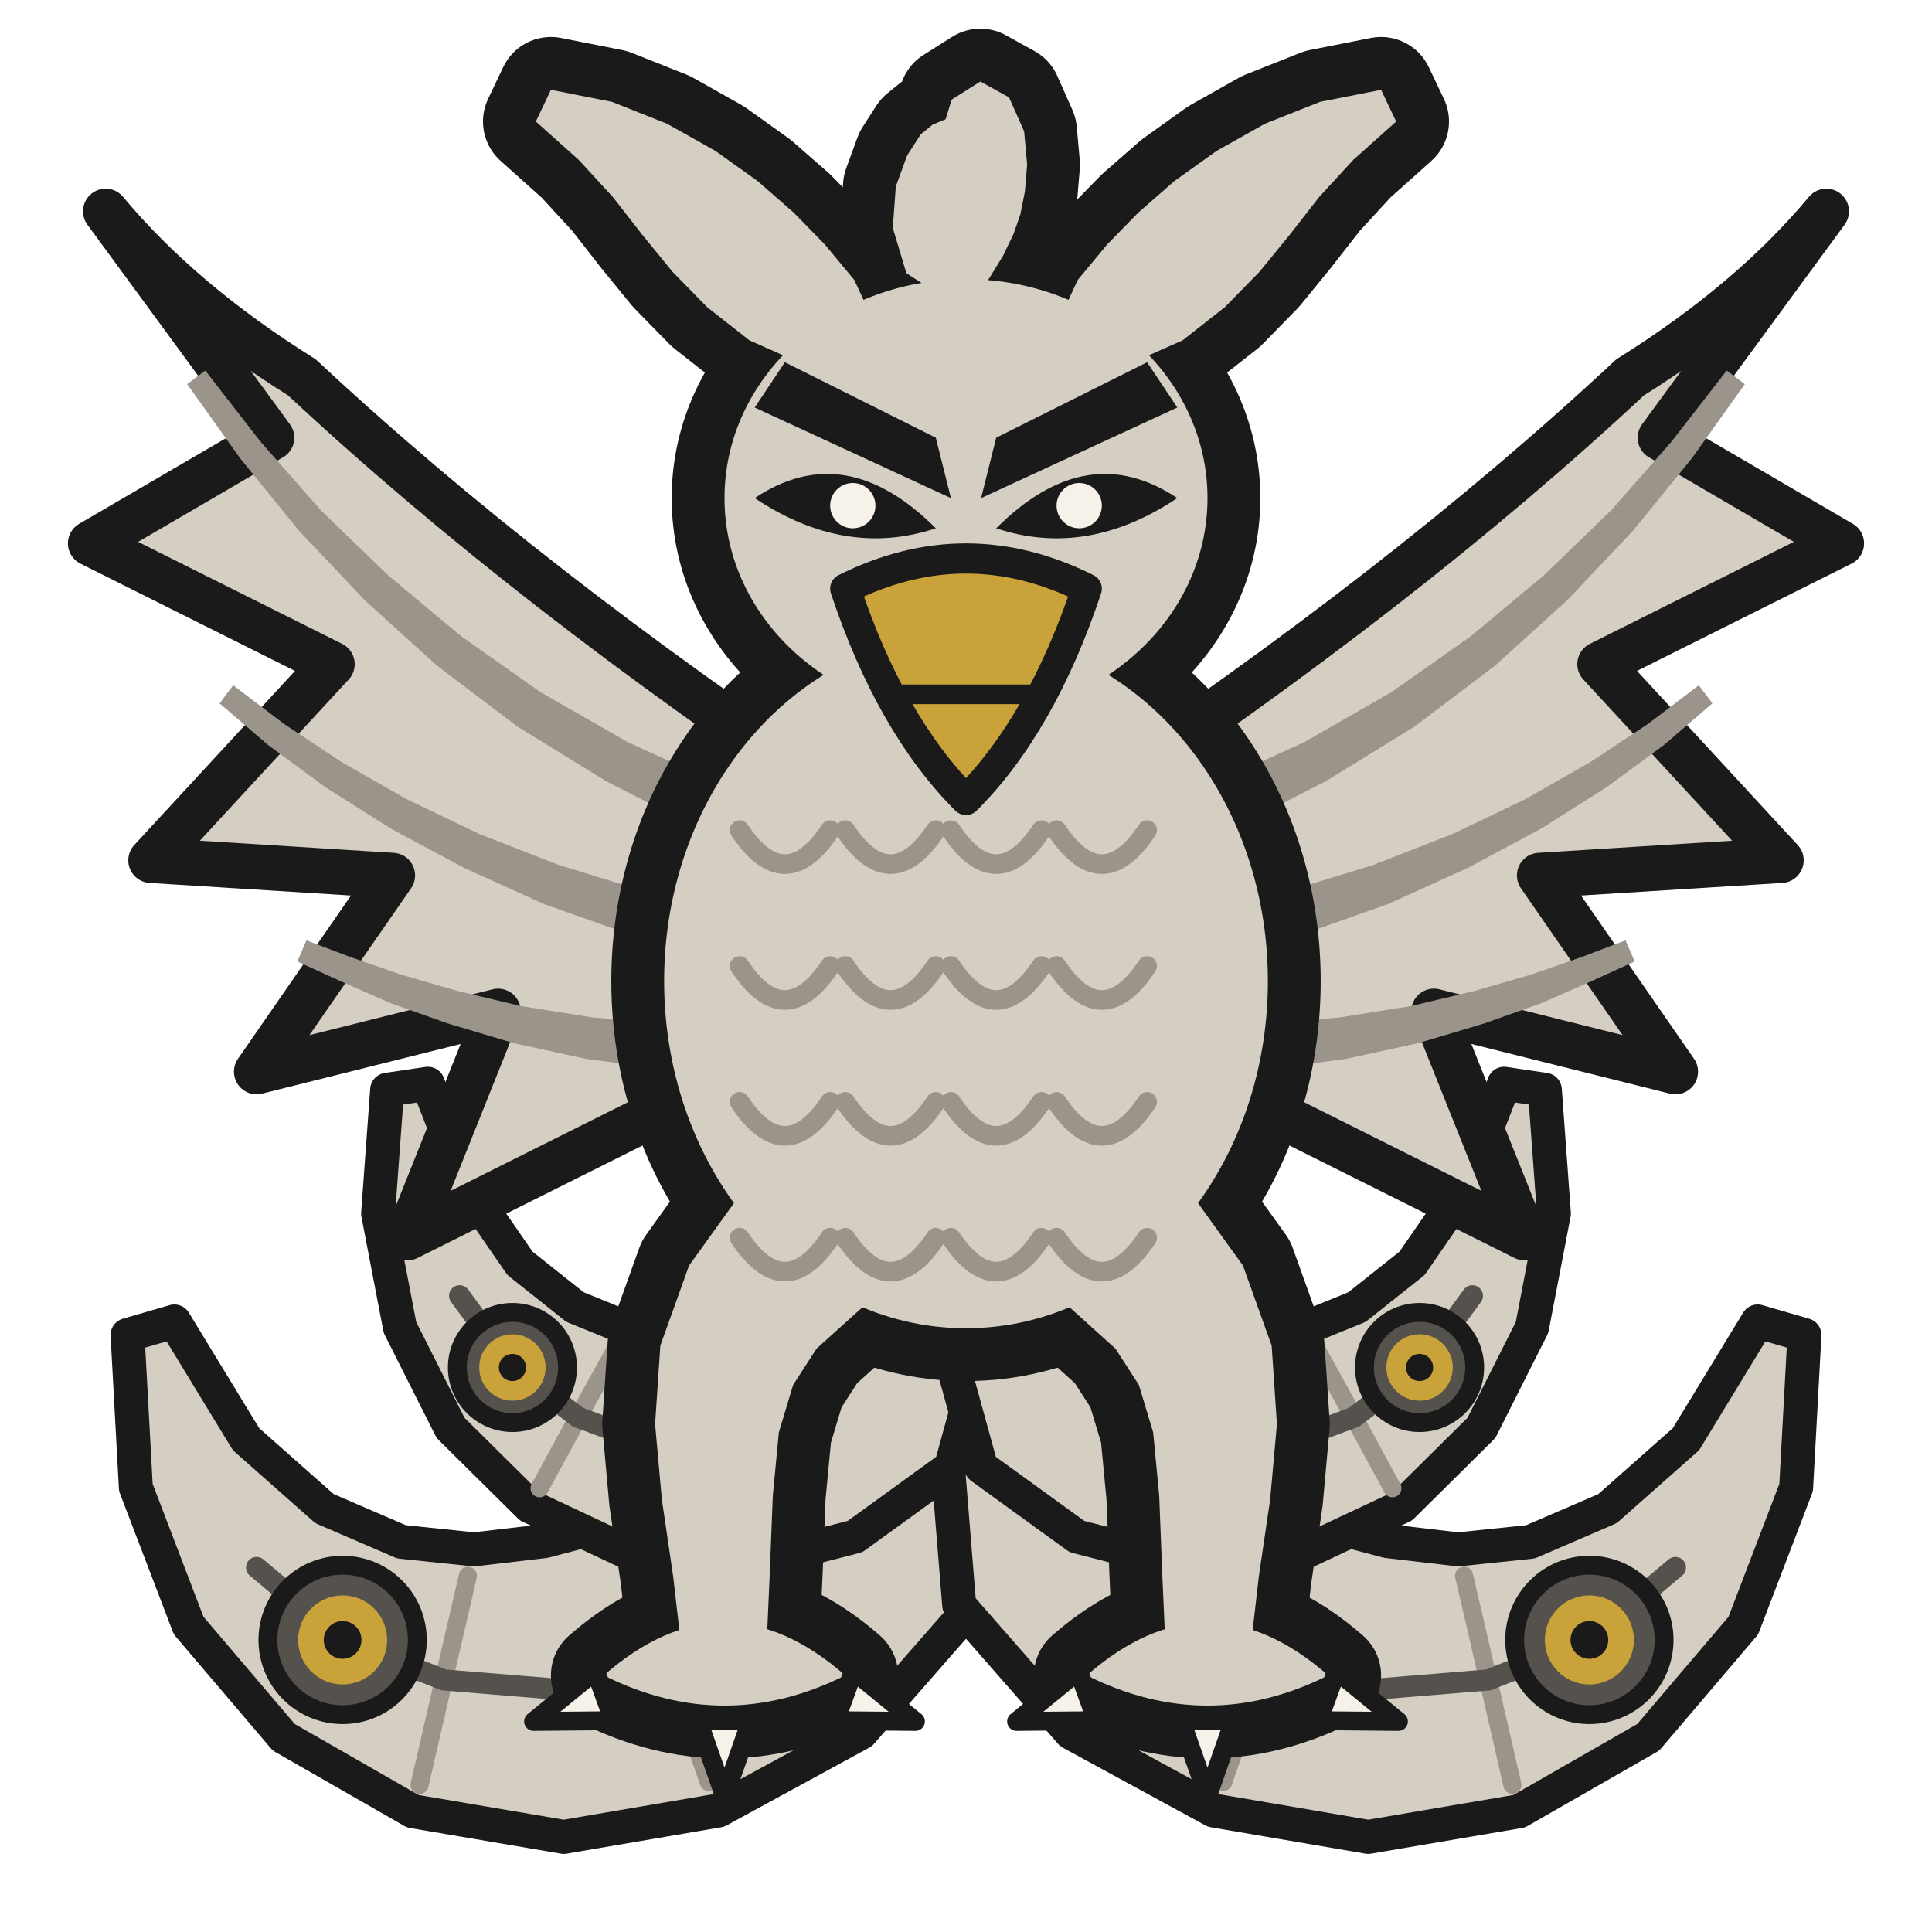
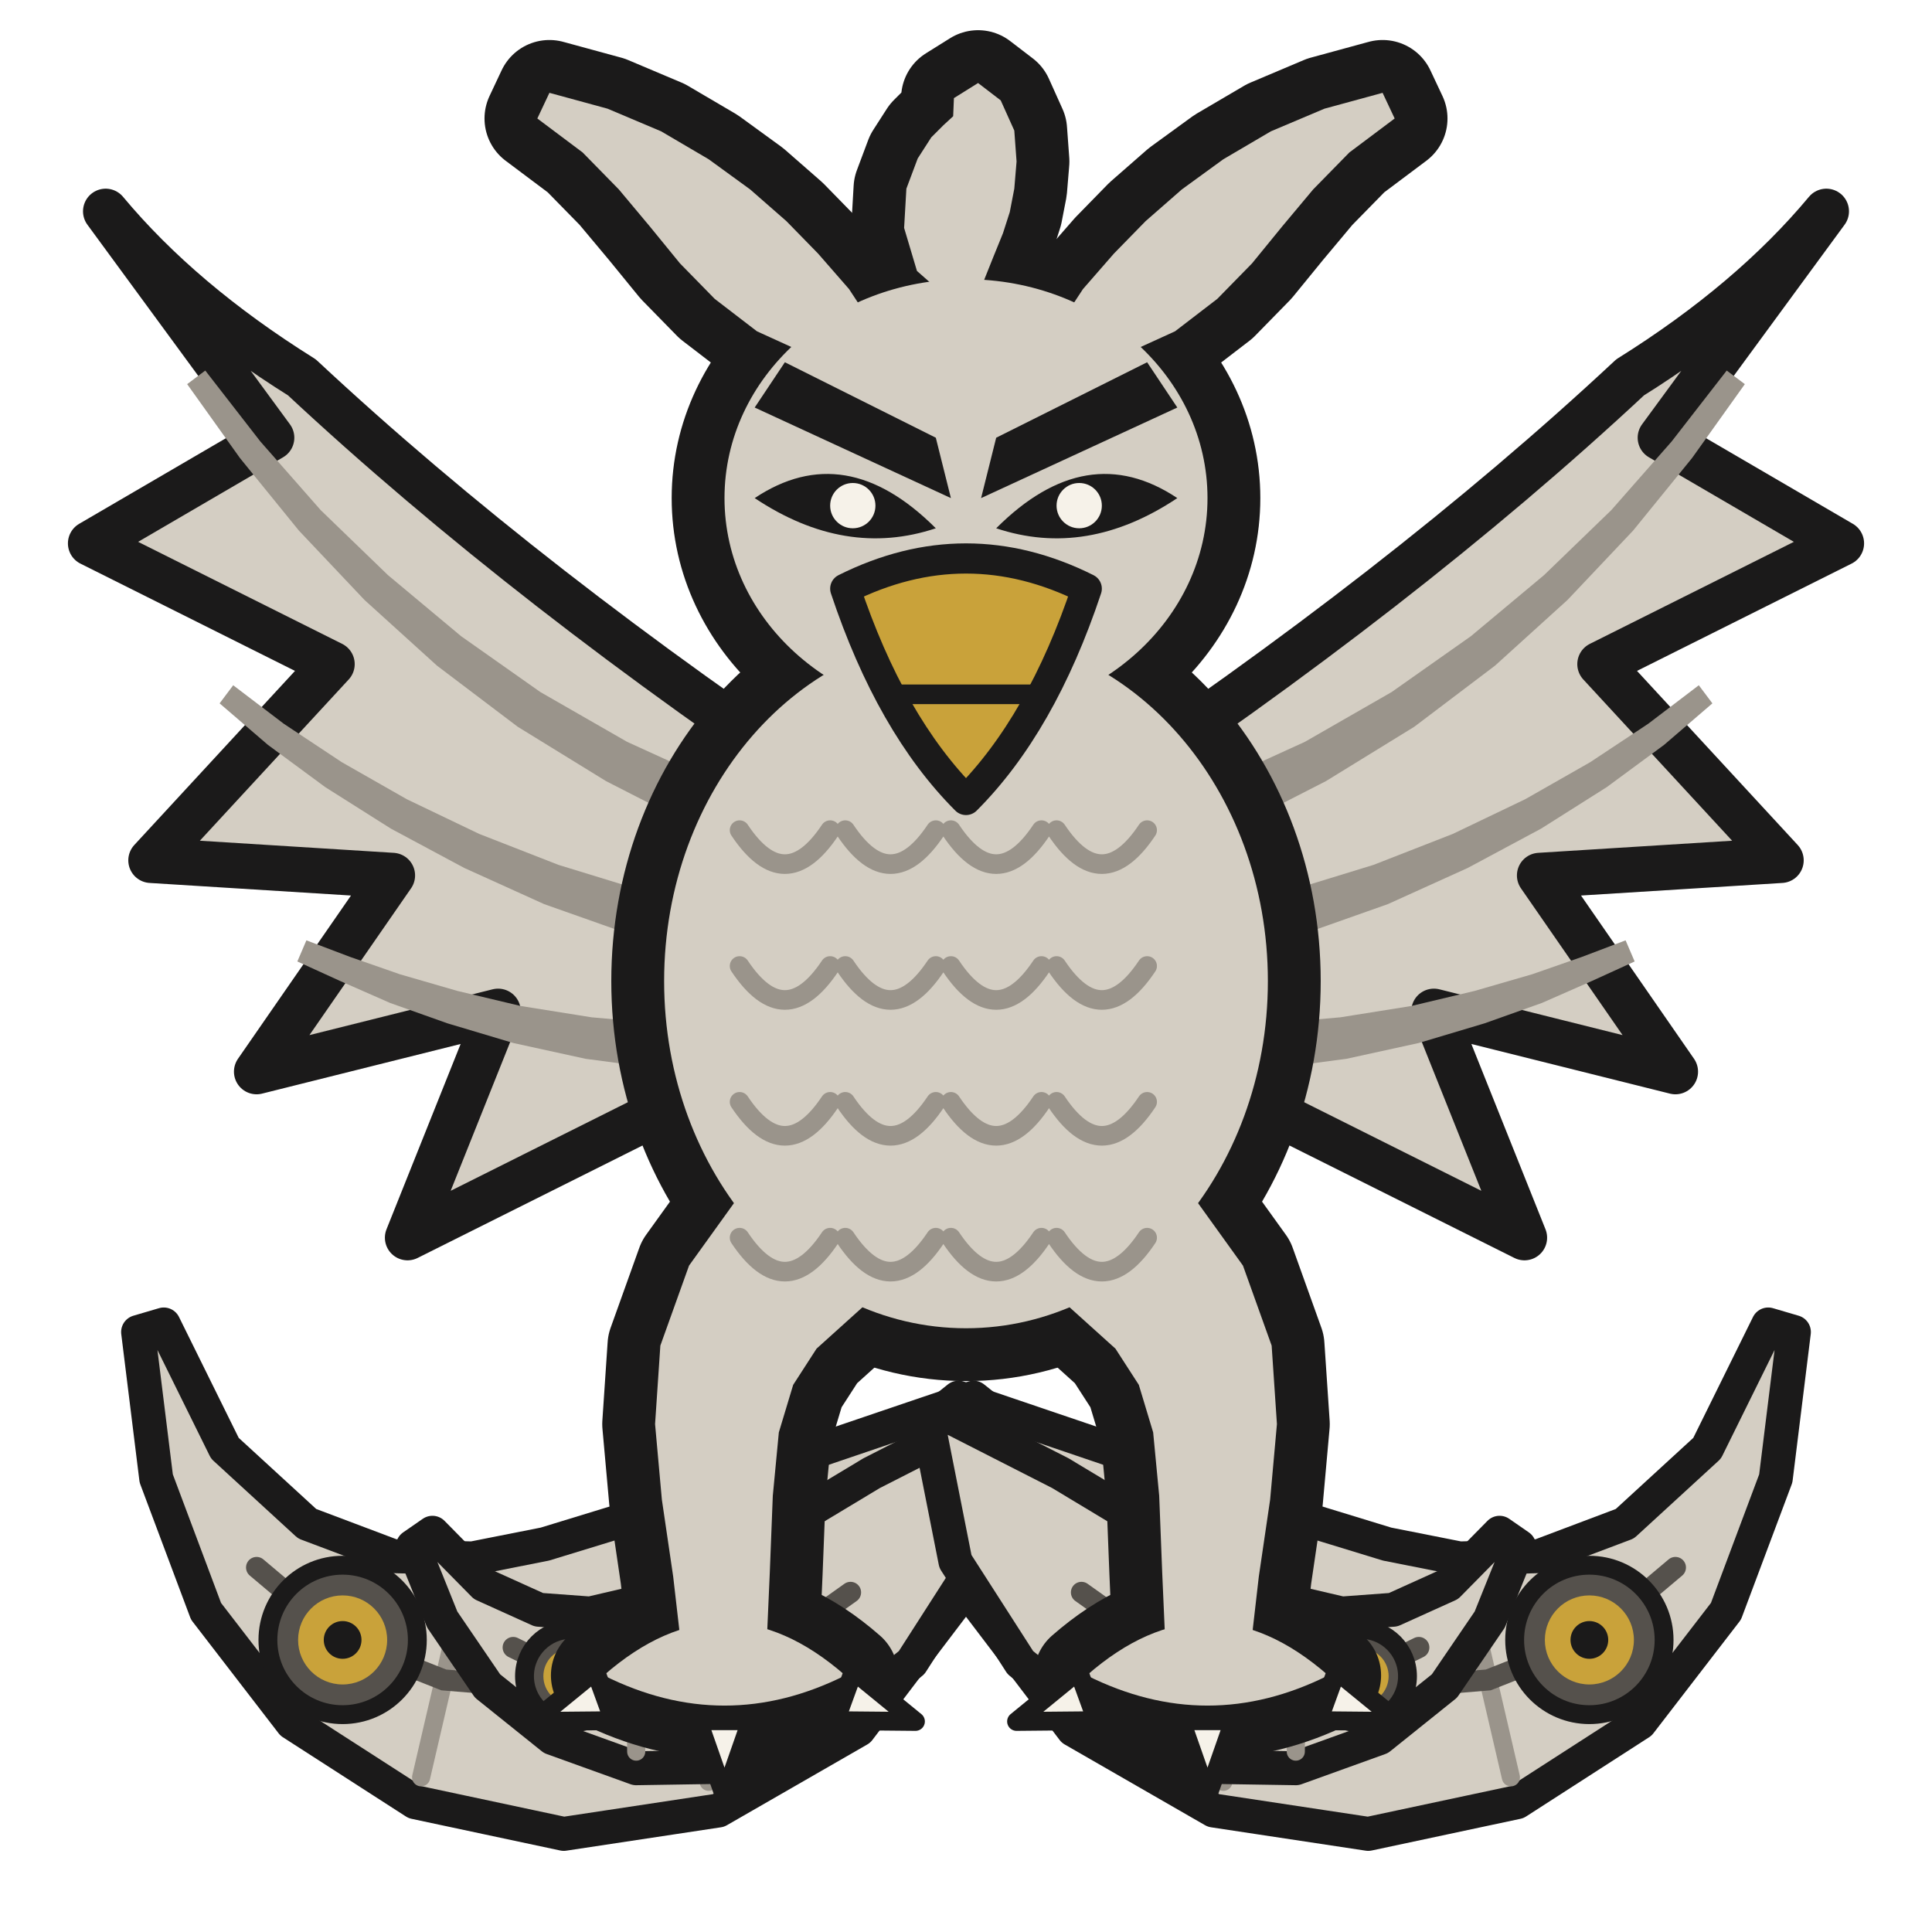
<svg xmlns="http://www.w3.org/2000/svg" viewBox="0 0 256 256">
  <style>.i{fill:#1b1a1a}.p{fill:#f6f2e9}.l{fill:#d4cec3}.m{fill:#9a948b}.d{fill:#55514c}.v{fill:#c8352b}.g{fill:#c9a23a}.s{stroke:#1b1a1a;stroke-linejoin:round;stroke-linecap:round}.n{fill:none}</style>
-   <path class="s l" stroke-width="4.5" d="M129 185.2L106.3 191L93 197.3L82 201.6L72.2 204.2L62.8 205.3L53.2 204.3L43 199.9L32.6 190.7L23.1 175.1L16.9 176.9L18 197.1L25 215.4L37.6 230.2L54.7 240L74.7 243.4L95.2 239.9L114.1 229.6L128.9 212.7L131 186.8Z" />
-   <path class="n" stroke="#9a948b" stroke-width="2.4" stroke-linecap="round" d="M88.6 220.7L83.3 205.4M88.6 220.7L93.9 236.1M58.8 222.6L62 208.8M58.8 222.6L55.6 236.5" />
+   <path class="s l" stroke-width="4.5" d="M129 185.2L107.8 192.4L93.3 197.7L82 201.6L72.2 204.6L62.6 206.5L52.1 206.2L40.7 201.9L29.8 191.9L21.7 175.5L18.3 176.5L20.7 195.9L27.3 213.5L38.7 228.3L55 238.8L74.7 243L95.2 239.9L113.8 229.2L127.4 211.3L131 186.8Z" />
+   <path class="n" stroke="#9a948b" stroke-width="2.4" stroke-linecap="round" d="M88.6 220.7L83.3 205.4M88.6 220.7L93.9 236.1M58.8 222.6L61.8 209.7M58.8 222.6L55.8 235.5" />
  <path class="n" stroke="#55514c" stroke-width="2.8" stroke-linecap="round" d="M103.6 213.4L88.6 220.7L73.4 223.8L58.8 222.6L45.4 217.3L34 207.7" />
  <circle class="s d" stroke-width="2.5" cx="45.4" cy="217.3" r="9.9" />
  <circle class="g" cx="45.4" cy="217.3" r="5.9" />
  <circle class="i" cx="45.4" cy="217.3" r="2.5" />
-   <path class="s l" stroke-width="4.5" d="M125 186.8L127.1 212.7L141.9 229.6L160.8 239.9L181.3 243.4L201.3 240L218.4 230.2L231 215.4L238 197.1L239.1 176.9L232.9 175.1L223.4 190.7L213 199.9L202.8 204.3L193.2 205.3L183.8 204.2L174 201.6L163 197.3L149.7 191L127 185.2Z" />
-   <path class="n" stroke="#9a948b" stroke-width="2.4" stroke-linecap="round" d="M167.4 220.7L162.1 236.1M167.4 220.7L172.7 205.4M197.2 222.6L200.4 236.5M197.2 222.6L194 208.8" />
+   <path class="s l" stroke-width="4.5" d="M125 186.8L128.6 211.3L142.2 229.2L160.8 239.9L181.3 243L201 238.8L217.3 228.3L228.7 213.5L235.3 195.9L237.7 176.5L234.3 175.5L226.2 191.9L215.3 201.9L203.9 206.2L193.4 206.5L183.8 204.6L174 201.6L162.7 197.7L148.2 192.4L127 185.2Z" />
+   <path class="n" stroke="#9a948b" stroke-width="2.4" stroke-linecap="round" d="M167.4 220.7L162.1 236.1M167.4 220.7L172.7 205.4M197.2 222.6L200.2 235.5M197.2 222.6L194.2 209.7" />
  <path class="n" stroke="#55514c" stroke-width="2.8" stroke-linecap="round" d="M152.4 213.4L167.4 220.7L182.6 223.8L197.2 222.6L210.6 217.3L222 207.7" />
  <circle class="s d" stroke-width="2.5" cx="210.6" cy="217.3" r="9.9" />
  <circle class="g" cx="210.6" cy="217.3" r="5.9" />
  <circle class="i" cx="210.6" cy="217.3" r="2.5" />
-   <path class="s l" stroke-width="4.5" d="M129.2 175L113.1 174.5L103.8 176.1L96.3 176.9L89.6 177L83.1 176L76.2 173.2L68.9 167.4L62.2 157.7L56.7 143.6L51.3 144.4L50.1 160.8L53 175.9L59.7 189.2L70.2 199.6L83.6 205.9L98.5 207.4L113.3 203.6L126 194.4L130.8 177Z" />
-   <path class="n" stroke="#9a948b" stroke-width="2.4" stroke-linecap="round" d="M97.4 192.1L96.5 180M97.4 192.1L98.3 204.3M76.6 187.8L81.8 178.4M76.6 187.8L71.5 197.2" />
-   <path class="n" stroke="#55514c" stroke-width="2.8" stroke-linecap="round" d="M108.5 189.8L97.4 192.1L86.6 191.5L76.6 187.8L67.9 181.2L60.9 171.7" />
-   <circle class="s d" stroke-width="2.5" cx="67.9" cy="181.2" r="7.3" />
-   <circle class="g" cx="67.9" cy="181.2" r="4.4" />
-   <circle class="i" cx="67.9" cy="181.2" r="1.8" />
-   <path class="s l" stroke-width="4.5" d="M125.2 177L130 194.4L142.7 203.6L157.5 207.4L172.4 205.9L185.8 199.6L196.3 189.2L203 175.9L205.9 160.8L204.7 144.4L199.3 143.6L193.8 157.7L187.1 167.4L179.8 173.2L172.9 176L166.4 177L159.7 176.9L152.2 176.1L142.9 174.5L126.8 175Z" />
-   <path class="n" stroke="#9a948b" stroke-width="2.4" stroke-linecap="round" d="M158.6 192.1L157.7 204.3M158.6 192.1L159.5 180M179.4 187.8L184.5 197.2M179.4 187.8L174.2 178.4" />
-   <path class="n" stroke="#55514c" stroke-width="2.8" stroke-linecap="round" d="M147.5 189.8L158.6 192.1L169.4 191.5L179.4 187.8L188.1 181.2L195.1 171.7" />
-   <circle class="s d" stroke-width="2.5" cx="188.1" cy="181.2" r="7.3" />
-   <circle class="g" cx="188.1" cy="181.2" r="4.4" />
-   <circle class="i" cx="188.1" cy="181.2" r="1.8" />
+   <path class="s l" stroke-width="4.5" d="M131 187.3L115.5 195.2L104.7 201.7L96.4 206.4L89.9 209.9L84.2 212.4L78.2 213.8L71.4 213.3L64.1 210L57.3 203.1L54.7 204.9L58.6 214.6L64.6 223.4L73.2 230.3L84.3 234.3L96.9 234.1L109.5 229.4L120.8 220.3L129.4 206.9L133 188.7Z" />
+   <path class="n" stroke="#9a948b" stroke-width="2.4" stroke-linecap="round" d="M103 217.9L97.7 208.7M103 217.9L108.2 227.1M84.2 223.3L84.2 214.6M84.2 223.3L84.3 232.1" />
+   <path class="n" stroke="#55514c" stroke-width="2.8" stroke-linecap="round" d="M112.7 211L103 217.9L93.4 222L84.2 223.3L75.7 222.1L68 218.3" />
+   <circle class="s d" stroke-width="2.5" cx="75.7" cy="222.1" r="6.2" />
+   <circle class="g" cx="75.7" cy="222.1" r="3.7" />
+   <circle class="i" cx="75.7" cy="222.1" r="1.6" />
+   <path class="s l" stroke-width="4.5" d="M123 188.7L126.6 206.9L135.2 220.3L146.5 229.4L159.1 234.1L171.7 234.3L182.8 230.3L191.4 223.4L197.4 214.6L201.3 204.9L198.7 203.1L191.9 210L184.6 213.3L177.8 213.8L171.8 212.4L166.1 209.9L159.6 206.4L151.3 201.7L140.5 195.2L125 187.3Z" />
+   <path class="n" stroke="#9a948b" stroke-width="2.4" stroke-linecap="round" d="M153 217.9L147.8 227.1M153 217.9L158.3 208.7M171.8 223.3L171.7 232.1M171.8 223.3L171.8 214.6" />
+   <path class="n" stroke="#55514c" stroke-width="2.8" stroke-linecap="round" d="M143.3 211L153 217.9L162.6 222L171.8 223.3L180.3 222.1L188 218.3" />
+   <circle class="s d" stroke-width="2.5" cx="180.3" cy="222.1" r="6.2" />
+   <circle class="g" cx="180.3" cy="222.1" r="3.7" />
+   <circle class="i" cx="180.3" cy="222.1" r="1.6" />
  <path class="s l" stroke-width="6" d="M112 106Q70 78 40 50Q24 40 14 28L36 58L12 72L44 88L20 114L52 116L34 142L66 134L54 164L94 144L112 150Z" />
  <path class="s l" stroke-width="6" d="M144 106Q186 78 216 50Q232 40 242 28L220 58L244 72L212 88L236 114L204 116L222 142L190 134L202 164L162 144L144 150Z" />
  <path class="m" d="M109.2 108.7L95.6 104L83.1 98.3L71.6 91.7L61.1 84.3L51.4 76.2L42.5 67.6L34.5 58.5L27.2 49.1L24.8 50.9L31.8 60.7L39.6 70.3L48.3 79.5L57.9 88.2L68.6 96.3L80.3 103.5L93 110L106.8 115.3Z" />
  <path class="m" d="M149.2 115.3L163 110L175.7 103.5L187.4 96.3L198.1 88.2L207.7 79.5L216.4 70.3L224.2 60.7L231.2 50.9L228.8 49.1L221.5 58.5L213.5 67.6L204.6 76.2L194.9 84.3L184.4 91.7L172.9 98.3L160.4 104L146.8 108.7Z" />
  <path class="m" d="M110.5 122.5L97.5 120.8L85.4 118.1L74 114.6L63.5 110.5L53.9 105.9L45.3 101L37.6 95.9L30.9 90.8L29.1 93.2L35.5 98.7L43.1 104.3L51.8 109.8L61.5 115L72.1 119.8L83.7 123.9L96.3 127.2L109.5 129.5Z" />
  <path class="m" d="M146.5 129.5L159.7 127.2L172.3 123.9L183.9 119.8L194.5 115L204.2 109.8L212.9 104.3L220.5 98.7L226.9 93.2L225.1 90.8L218.4 95.9L210.7 101L202.1 105.9L192.5 110.5L182 114.6L170.6 118.1L158.5 120.8L145.5 122.5Z" />
  <path class="m" d="M111.8 134.5L99.6 135.6L88.6 135.7L78.4 134.8L69 133.3L60.6 131.3L53 129.1L46.4 126.8L40.6 124.6L39.4 127.4L45.1 130L51.7 132.9L59.3 135.6L68 138.2L77.6 140.3L88.2 141.7L99.8 142.1L112.2 141.5Z" />
  <path class="m" d="M143.8 141.5L156.2 142.1L167.8 141.7L178.4 140.3L188 138.2L196.7 135.6L204.3 132.9L210.9 130L216.6 127.4L215.4 124.6L209.6 126.8L203 129.1L195.4 131.3L187 133.3L177.6 134.8L167.4 135.7L156.4 135.6L144.2 134.5Z" />
  <g class="s i" stroke-width="14">
    <path d="M97.7 158.8L91.3 167.7L87.5 178.3L86.8 188.7L87.7 198.7L89.2 208.9L90.5 220.2L101.5 219.8L102 208.4L102.4 198.2L103.2 189.8L105.1 183.5L108.2 178.7L114.3 173.2Z" />
    <path d="M141.7 173.2L147.8 178.7L150.9 183.5L152.8 189.8L153.6 198.2L154 208.4L154.5 219.8L165.5 220.2L166.8 208.9L168.3 198.7L169.2 188.7L168.5 178.3L164.7 167.7L158.3 158.8Z" />
    <path d="M80 222Q96 208 112 222Q96 230 80 222Z" />
    <path d="M144 222Q160 208 176 222Q160 230 144 222Z" />
-     <path d="M116.7 44.7L113.2 37.1L109.3 32.4L105.2 28.2L100.4 24L94.8 20L88.4 16.4L81.1 13.5L73 11.9L71 16.1L76.7 21.2L81.2 26.1L85.1 31.1L89.1 36L93.7 40.7L99.3 45.1L106.3 48.2L115.3 47.3Z" />
-     <path d="M140.7 47.3L149.7 48.2L156.7 45.1L162.3 40.7L166.9 36L170.9 31.1L174.8 26.1L179.3 21.2L185 16.1L183 11.9L174.9 13.5L167.6 16.4L161.2 20L155.6 24L150.8 28.2L146.7 32.4L142.8 37.1L139.3 44.7Z" />
-     <path d="M129.4 39.6L132.9 33.9L134.3 31L135.2 28.4L135.8 25.4L136.1 21.8L135.7 17.4L133.7 12.9L129.9 10.8L126.1 13.2L125.3 15.8L123.6 16.5L122 17.8L120.2 20.6L118.7 24.7L118.3 30.2L120.1 36.2L126.6 40.4Z" />
+     <path d="M116.7 44.7L112.5 38.3L108.4 33.6L104.2 29.3L99.4 25.1L93.9 21.1L87.6 17.4L80.5 14.4L72.8 12.3L71.2 15.7L77.2 20.2L82 25.1L86.1 30L90.1 34.9L94.7 39.6L100.3 43.9L107.1 47L115.3 47.3Z" />
+     <path d="M140.7 47.3L148.9 47L155.7 43.9L161.3 39.6L165.9 34.9L169.9 30L174 25.1L178.8 20.2L184.8 15.7L183.2 12.3L175.5 14.4L168.4 17.4L162.1 21.1L156.6 25.1L151.8 29.3L147.6 33.6L143.5 38.3L139.3 44.7Z" />
+     <path d="M129.4 39.6L131.6 34.1L132.9 30.9L133.8 28.1L134.4 25L134.7 21.4L134.4 17.3L132.6 13.3L129.6 11L126.4 13L126.3 15.4L125 16.6L123.4 18.2L121.6 21L120.1 25L119.8 30.2L121.5 35.9L126.6 40.4Z" />
    <path d="M96 66A32 29 0 1 0 160 66A32 29 0 1 0 96 66Z" />
    <path d="M88 130A40 46 0 1 0 168 130A40 46 0 1 0 88 130Z" />
  </g>
  <g class="l">
    <path d="M97.7 158.8L91.3 167.7L87.5 178.3L86.8 188.7L87.7 198.7L89.2 208.9L90.5 220.2L101.5 219.8L102 208.4L102.4 198.2L103.2 189.8L105.1 183.5L108.2 178.7L114.3 173.2Z" />
    <path d="M141.7 173.2L147.8 178.7L150.9 183.5L152.8 189.8L153.6 198.2L154 208.4L154.5 219.8L165.5 220.2L166.8 208.9L168.3 198.7L169.2 188.7L168.5 178.3L164.7 167.7L158.3 158.8Z" />
    <path d="M80 222Q96 208 112 222Q96 230 80 222Z" />
    <path d="M144 222Q160 208 176 222Q160 230 144 222Z" />
-     <path d="M116.7 44.7L113.2 37.1L109.3 32.4L105.2 28.2L100.4 24L94.8 20L88.4 16.4L81.1 13.5L73 11.9L71 16.1L76.7 21.2L81.2 26.1L85.1 31.1L89.1 36L93.7 40.7L99.3 45.1L106.3 48.2L115.3 47.3Z" />
-     <path d="M140.7 47.3L149.7 48.2L156.7 45.1L162.3 40.7L166.9 36L170.9 31.1L174.8 26.1L179.3 21.2L185 16.1L183 11.9L174.9 13.5L167.6 16.4L161.2 20L155.6 24L150.8 28.2L146.7 32.4L142.8 37.1L139.3 44.7Z" />
-     <path d="M129.4 39.6L132.9 33.9L134.3 31L135.2 28.4L135.8 25.4L136.1 21.8L135.7 17.4L133.7 12.9L129.9 10.8L126.1 13.2L125.3 15.8L123.6 16.5L122 17.8L120.2 20.6L118.7 24.7L118.3 30.2L120.1 36.2L126.6 40.4Z" />
+     <path d="M116.7 44.7L112.5 38.3L108.4 33.6L104.2 29.3L99.4 25.1L93.9 21.1L87.6 17.4L80.5 14.4L72.8 12.3L71.2 15.7L77.2 20.2L82 25.1L86.1 30L90.1 34.9L94.7 39.6L100.3 43.9L107.1 47L115.3 47.3Z" />
+     <path d="M140.7 47.3L148.9 47L155.7 43.9L161.3 39.6L165.9 34.9L169.9 30L174 25.1L178.8 20.2L184.8 15.7L183.2 12.3L175.5 14.4L168.4 17.4L162.1 21.1L156.6 25.1L151.8 29.3L147.6 33.6L143.5 38.3L139.3 44.7Z" />
+     <path d="M129.4 39.6L131.6 34.1L132.9 30.9L133.8 28.1L134.4 25L134.7 21.4L134.4 17.3L132.6 13.3L129.6 11L126.4 13L126.3 15.4L125 16.6L123.4 18.2L121.6 21L120.1 25L119.8 30.2L121.5 35.9L126.6 40.4Z" />
    <path d="M96 66A32 29 0 1 0 160 66A32 29 0 1 0 96 66Z" />
    <path d="M88 130A40 46 0 1 0 168 130A40 46 0 1 0 88 130Z" />
  </g>
  <path class="s p" stroke-width="2.5" d="M78.9 221.4L70.7 228.1L81.3 228Z" />
  <path class="s p" stroke-width="2.5" d="M92.5 228L96 238L99.5 228Z" />
  <path class="s p" stroke-width="2.5" d="M110.7 228L121.3 228.1L113.1 221.4Z" />
  <path class="s p" stroke-width="2.5" d="M142.9 221.4L134.7 228.1L145.3 228Z" />
  <path class="s p" stroke-width="2.5" d="M156.5 228L160 238L163.5 228Z" />
  <path class="s p" stroke-width="2.5" d="M174.7 228L185.3 228.1L177.1 221.4Z" />
  <path class="n" stroke="#9a948b" stroke-width="2.6" stroke-linecap="round" d="M98 110Q104 119 110 110M112 110Q118 119 124 110M126 110Q132 119 138 110M140 110Q146 119 152 110M98 128Q104 137 110 128M112 128Q118 137 124 128M126 128Q132 137 138 128M140 128Q146 137 152 128M98 146Q104 155 110 146M112 146Q118 155 124 146M126 146Q132 155 138 146M140 146Q146 155 152 146M98 164Q104 173 110 164M112 164Q118 173 124 164M126 164Q132 173 138 164M140 164Q146 173 152 164" />
  <path class="i" d="M100 54L126 66L124 58L104 48Z" />
  <path class="i" d="M100 66Q112 58 124 70Q112 74 100 66Z" />
  <circle class="p" cx="113" cy="67" r="3" />
  <path class="i" d="M156 54L130 66L132 58L152 48Z" />
  <path class="i" d="M156 66Q144 58 132 70Q144 74 156 66Z" />
  <circle class="p" cx="143" cy="67" r="3" />
  <path class="s g" stroke-width="4" d="M112 78Q128 70 144 78Q138 96 128 106Q118 96 112 78Z" />
  <path class="n" stroke="#1b1a1a" stroke-width="2.6" stroke-linecap="round" d="M118 92L138 92" />
</svg>
